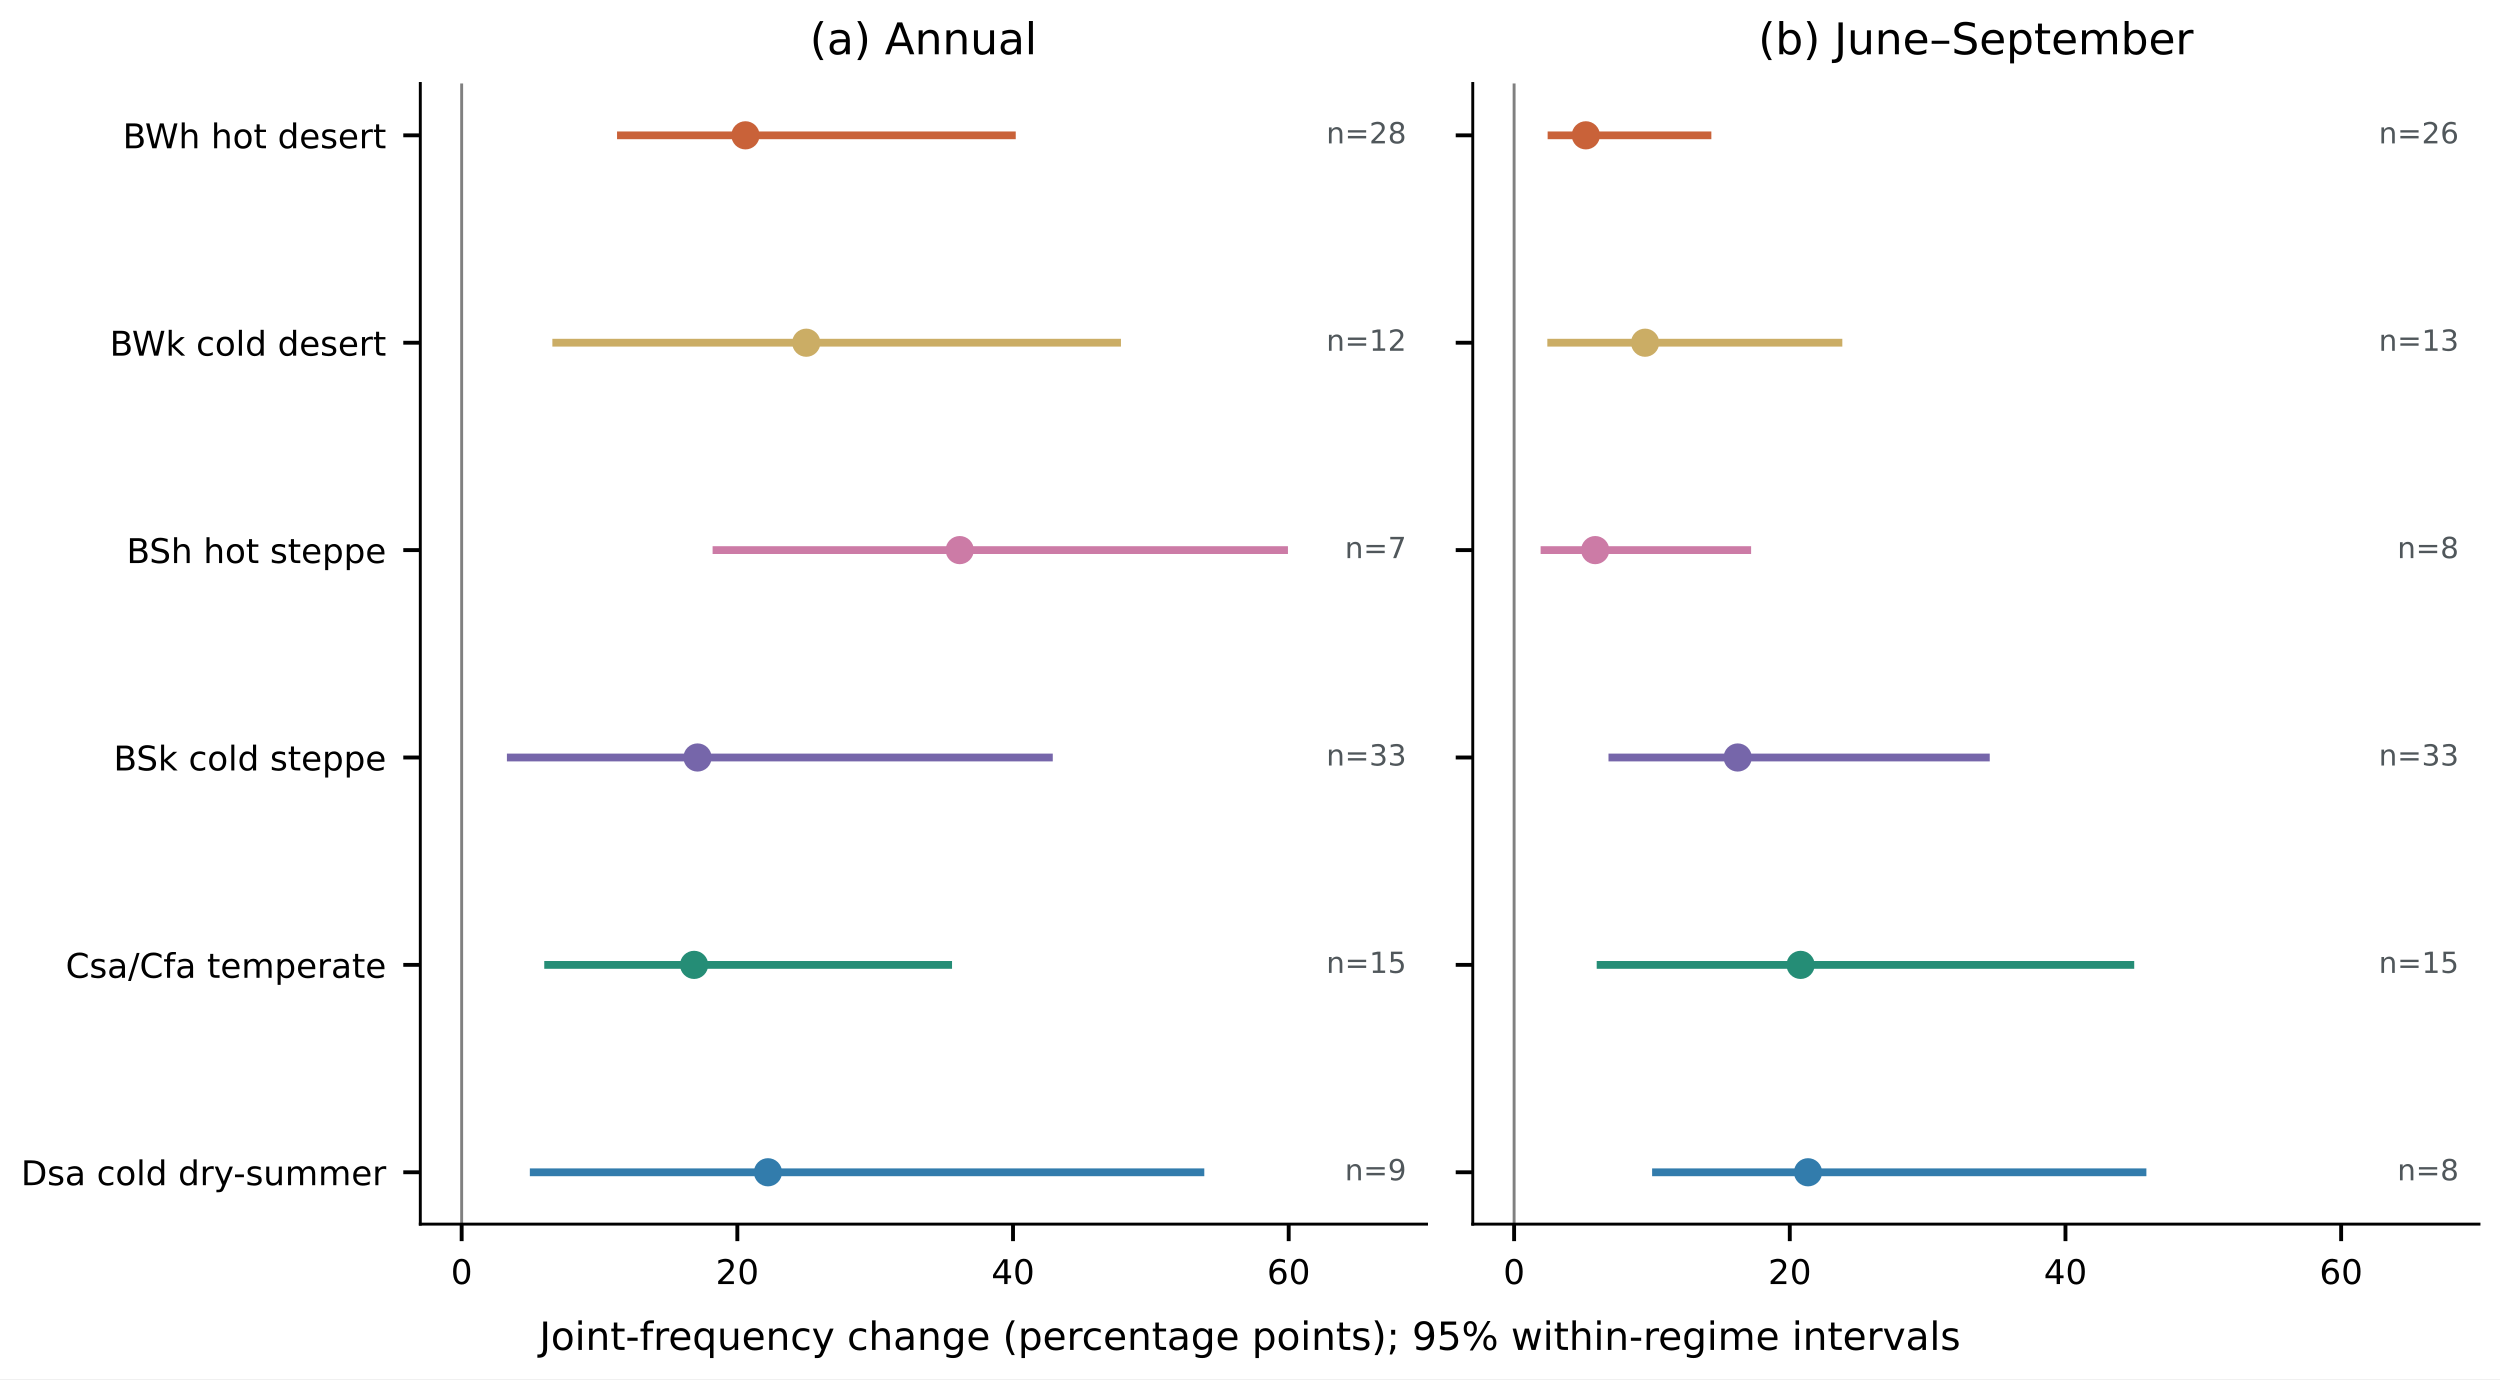
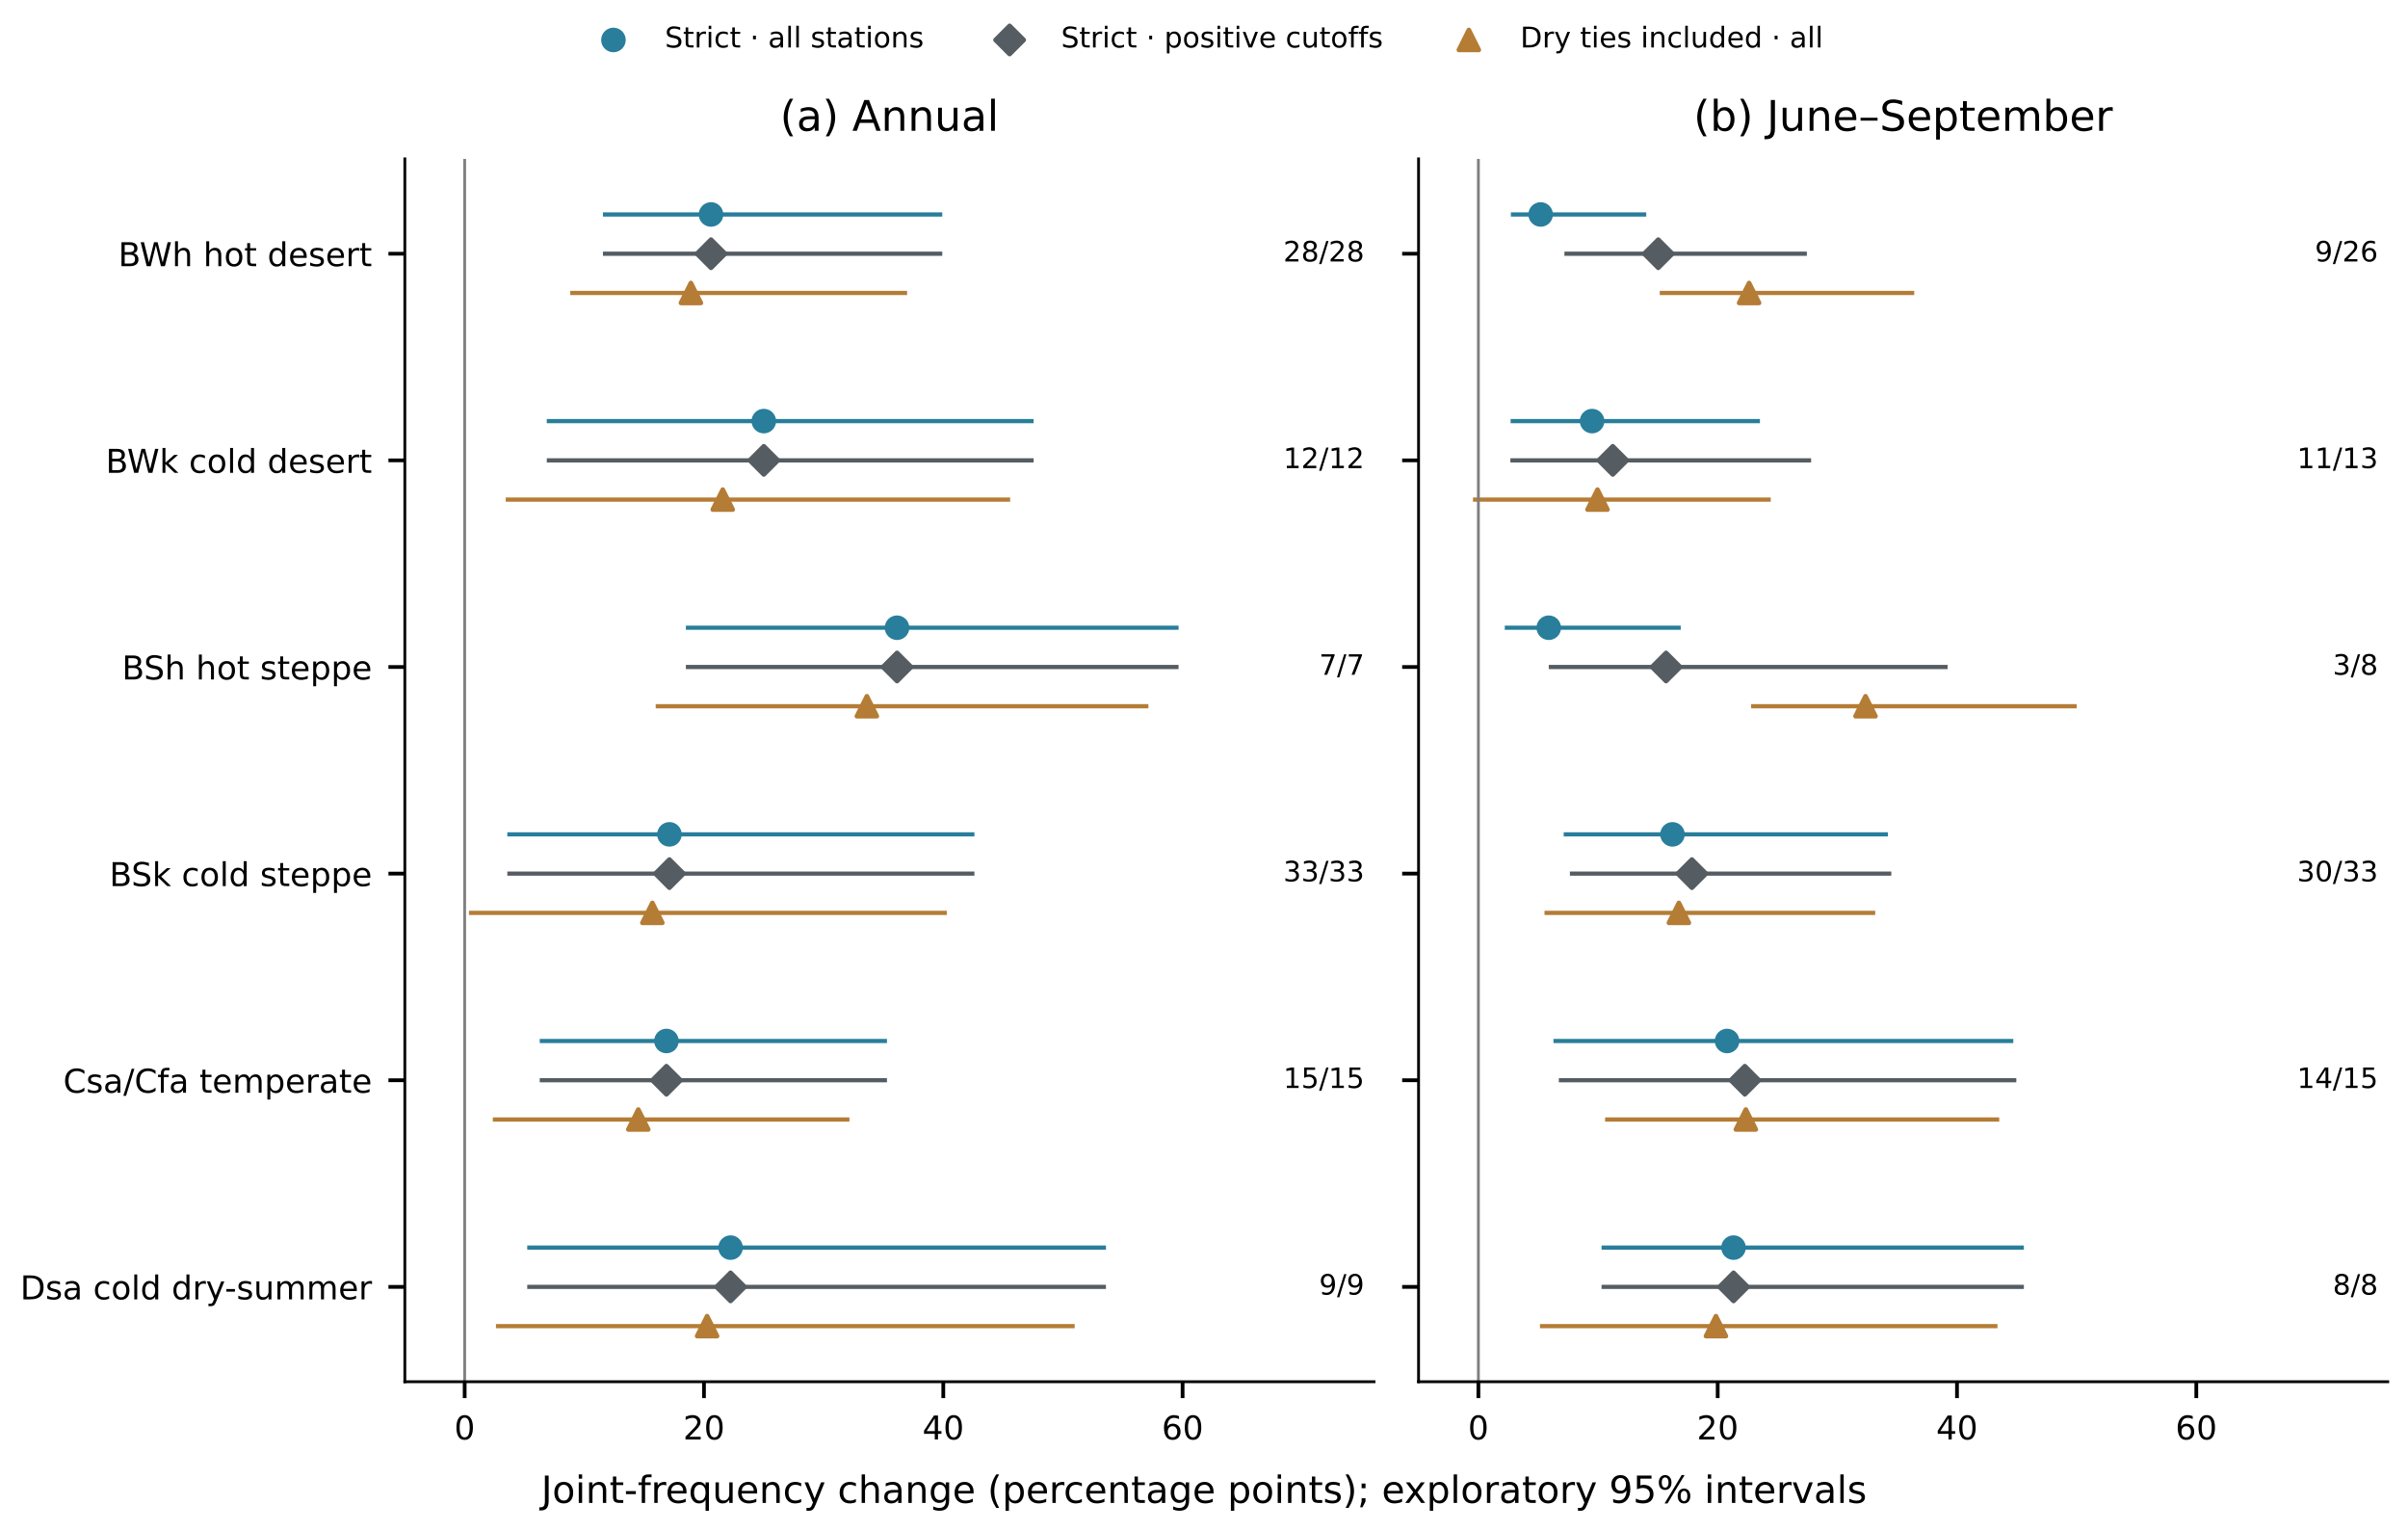
- <svg xmlns="http://www.w3.org/2000/svg" xmlns:xlink="http://www.w3.org/1999/xlink" width="513.84pt" height="283.44pt" viewBox="0 0 513.84 283.44" version="1.1">
+ <svg xmlns="http://www.w3.org/2000/svg" xmlns:xlink="http://www.w3.org/1999/xlink" width="513.84pt" height="326.59pt" viewBox="0 0 513.84 326.59" version="1.1">
  <defs>
    <style type="text/css">*{stroke-linejoin: round; stroke-linecap: butt}</style>
  </defs>
  <g id="figure_1">
    <g id="patch_1">
-       <path d="M -0 283.44  L 513.84 283.44  L 513.84 0  L -0 0  z " style="fill: #ffffff" />
+       <path d="M -0 326.59  L 513.84 326.59  L 513.84 0  L -0 0  z " style="fill: #ffffff" />
    </g>
    <g id="axes_1">
      <g id="patch_2">
-         <path d="M 86.388 251.602  L 293.204 251.602  L 293.204 17.159  L 86.388 17.159  z " style="fill: #ffffff" />
+         <path d="M 86.388 294.752  L 293.204 294.752  L 293.204 33.893  L 86.388 33.893  z " style="fill: #ffffff" />
      </g>
      <g id="PathCollection_1">
        <defs>
-           <path id="m302c57bee5" d="M 0 2.398  C 0.636 2.398 1.246 2.145 1.696 1.696  C 2.145 1.246 2.398 0.636 2.398 0  C 2.398 -0.636 2.145 -1.246 1.696 -1.696  C 1.246 -2.145 0.636 -2.398 0 -2.398  C -0.636 -2.398 -1.246 -2.145 -1.696 -1.696  C -2.145 -1.246 -2.398 -0.636 -2.398 0  C -2.398 0.636 -2.145 1.246 -1.696 1.696  C -1.246 2.145 -0.636 2.398 0 2.398  z " style="stroke: #c96239" />
+           <path id="m34d6e6fced" d="M 0 2.121  C 0.563 2.121 1.102 1.898 1.5 1.5  C 1.898 1.102 2.121 0.563 2.121 0  C 2.121 -0.563 1.898 -1.102 1.5 -1.5  C 1.102 -1.898 0.563 -2.121 0 -2.121  C -0.563 -2.121 -1.102 -1.898 -1.5 -1.5  C -1.898 -1.102 -2.121 -0.563 -2.121 0  C -2.121 0.563 -1.898 1.102 -1.5 1.5  C -1.102 1.898 -0.563 2.121 0 2.121  z " style="stroke: #287e9b" />
        </defs>
-         <g clip-path="url(#pc986648de3)">
-           <use xlink:href="#m302c57bee5" x="153.216" y="27.815" style="fill: #c96239; stroke: #c96239" />
+         <g clip-path="url(#pc67d922727)">
+           <use xlink:href="#m34d6e6fced" x="151.722" y="45.75" style="fill: #287e9b; stroke: #287e9b" />
+           <use xlink:href="#m34d6e6fced" x="162.987" y="89.829" style="fill: #287e9b; stroke: #287e9b" />
+           <use xlink:href="#m34d6e6fced" x="191.416" y="133.908" style="fill: #287e9b; stroke: #287e9b" />
+           <use xlink:href="#m34d6e6fced" x="142.847" y="177.987" style="fill: #287e9b; stroke: #287e9b" />
+           <use xlink:href="#m34d6e6fced" x="142.21" y="222.066" style="fill: #287e9b; stroke: #287e9b" />
+           <use xlink:href="#m34d6e6fced" x="155.894" y="266.145" style="fill: #287e9b; stroke: #287e9b" />
        </g>
      </g>
      <g id="PathCollection_2">
        <defs>
-           <path id="mbf505f22ba" d="M 0 2.398  C 0.636 2.398 1.246 2.145 1.696 1.696  C 2.145 1.246 2.398 0.636 2.398 0  C 2.398 -0.636 2.145 -1.246 1.696 -1.696  C 1.246 -2.145 0.636 -2.398 0 -2.398  C -0.636 -2.398 -1.246 -2.145 -1.696 -1.696  C -2.145 -1.246 -2.398 -0.636 -2.398 0  C -2.398 0.636 -2.145 1.246 -1.696 1.696  C -1.246 2.145 -0.636 2.398 0 2.398  z " style="stroke: #cbad65" />
+           <path id="m0c40dd2244" d="M 0 3  L 3 0  L 0 -3  L -3 0  z " style="stroke: #555d63" />
        </defs>
-         <g clip-path="url(#pc986648de3)">
-           <use xlink:href="#mbf505f22ba" x="165.715" y="70.441" style="fill: #cbad65; stroke: #cbad65" />
+         <g clip-path="url(#pc67d922727)">
+           <use xlink:href="#m0c40dd2244" x="151.722" y="54.125" style="fill: #555d63; stroke: #555d63" />
+           <use xlink:href="#m0c40dd2244" x="162.987" y="98.204" style="fill: #555d63; stroke: #555d63" />
+           <use xlink:href="#m0c40dd2244" x="191.416" y="142.283" style="fill: #555d63; stroke: #555d63" />
+           <use xlink:href="#m0c40dd2244" x="142.847" y="186.362" style="fill: #555d63; stroke: #555d63" />
+           <use xlink:href="#m0c40dd2244" x="142.21" y="230.441" style="fill: #555d63; stroke: #555d63" />
+           <use xlink:href="#m0c40dd2244" x="155.894" y="274.52" style="fill: #555d63; stroke: #555d63" />
        </g>
      </g>
      <g id="PathCollection_3">
        <defs>
-           <path id="m1c1a7f10f1" d="M 0 2.398  C 0.636 2.398 1.246 2.145 1.696 1.696  C 2.145 1.246 2.398 0.636 2.398 0  C 2.398 -0.636 2.145 -1.246 1.696 -1.696  C 1.246 -2.145 0.636 -2.398 0 -2.398  C -0.636 -2.398 -1.246 -2.145 -1.696 -1.696  C -2.145 -1.246 -2.398 -0.636 -2.398 0  C -2.398 0.636 -2.145 1.246 -1.696 1.696  C -1.246 2.145 -0.636 2.398 0 2.398  z " style="stroke: #cc7ba6" />
+           <path id="m9d011acad7" d="M 0 -2.121  L -2.121 2.121  L 2.121 2.121  z " style="stroke: #b47c35" />
        </defs>
-         <g clip-path="url(#pc986648de3)">
-           <use xlink:href="#m1c1a7f10f1" x="197.26" y="113.067" style="fill: #cc7ba6; stroke: #cc7ba6" />
-         </g>
-       </g>
-       <g id="PathCollection_4">
-         <defs>
-           <path id="md62e449d95" d="M 0 2.398  C 0.636 2.398 1.246 2.145 1.696 1.696  C 2.145 1.246 2.398 0.636 2.398 0  C 2.398 -0.636 2.145 -1.246 1.696 -1.696  C 1.246 -2.145 0.636 -2.398 0 -2.398  C -0.636 -2.398 -1.246 -2.145 -1.696 -1.696  C -2.145 -1.246 -2.398 -0.636 -2.398 0  C -2.398 0.636 -2.145 1.246 -1.696 1.696  C -1.246 2.145 -0.636 2.398 0 2.398  z " style="stroke: #7666aa" />
-         </defs>
-         <g clip-path="url(#pc986648de3)">
-           <use xlink:href="#md62e449d95" x="143.368" y="155.693" style="fill: #7666aa; stroke: #7666aa" />
-         </g>
-       </g>
-       <g id="PathCollection_5">
-         <defs>
-           <path id="mf83100216e" d="M 0 2.398  C 0.636 2.398 1.246 2.145 1.696 1.696  C 2.145 1.246 2.398 0.636 2.398 0  C 2.398 -0.636 2.145 -1.246 1.696 -1.696  C 1.246 -2.145 0.636 -2.398 0 -2.398  C -0.636 -2.398 -1.246 -2.145 -1.696 -1.696  C -2.145 -1.246 -2.398 -0.636 -2.398 0  C -2.398 0.636 -2.145 1.246 -1.696 1.696  C -1.246 2.145 -0.636 2.398 0 2.398  z " style="stroke: #258d76" />
-         </defs>
-         <g clip-path="url(#pc986648de3)">
-           <use xlink:href="#mf83100216e" x="142.661" y="198.319" style="fill: #258d76; stroke: #258d76" />
-         </g>
-       </g>
-       <g id="PathCollection_6">
-         <defs>
-           <path id="m0a6ababbd2" d="M 0 2.398  C 0.636 2.398 1.246 2.145 1.696 1.696  C 2.145 1.246 2.398 0.636 2.398 0  C 2.398 -0.636 2.145 -1.246 1.696 -1.696  C 1.246 -2.145 0.636 -2.398 0 -2.398  C -0.636 -2.398 -1.246 -2.145 -1.696 -1.696  C -2.145 -1.246 -2.398 -0.636 -2.398 0  C -2.398 0.636 -2.145 1.246 -1.696 1.696  C -1.246 2.145 -0.636 2.398 0 2.398  z " style="stroke: #327cac" />
-         </defs>
-         <g clip-path="url(#pc986648de3)">
-           <use xlink:href="#m0a6ababbd2" x="157.845" y="240.945" style="fill: #327cac; stroke: #327cac" />
+         <g clip-path="url(#pc67d922727)">
+           <use xlink:href="#m9d011acad7" x="147.431" y="62.5" style="fill: #b47c35; stroke: #b47c35" />
+           <use xlink:href="#m9d011acad7" x="154.225" y="106.579" style="fill: #b47c35; stroke: #b47c35" />
+           <use xlink:href="#m9d011acad7" x="184.979" y="150.658" style="fill: #b47c35; stroke: #b47c35" />
+           <use xlink:href="#m9d011acad7" x="139.206" y="194.737" style="fill: #b47c35; stroke: #b47c35" />
+           <use xlink:href="#m9d011acad7" x="136.202" y="238.816" style="fill: #b47c35; stroke: #b47c35" />
+           <use xlink:href="#m9d011acad7" x="150.888" y="282.895" style="fill: #b47c35; stroke: #b47c35" />
        </g>
      </g>
      <g id="matplotlib.axis_1">
        <g id="xtick_1">
          <g id="line2d_1">
            <defs>
-               <path id="m1529713e94" d="M 0 0  L 0 3.5  " style="stroke: #000000; stroke-width: 0.8" />
+               <path id="mae303f129d" d="M 0 0  L 0 3.5  " style="stroke: #000000; stroke-width: 0.8" />
            </defs>
            <g>
-               <use xlink:href="#m1529713e94" x="94.888" y="251.602" style="stroke: #000000; stroke-width: 0.8" />
+               <use xlink:href="#mae303f129d" x="99.155" y="294.752" style="stroke: #000000; stroke-width: 0.8" />
            </g>
          </g>
          <g id="text_1">
-             <text style="font-size: 7px; font-family: 'DejaVu Sans'; text-anchor: middle" x="94.888" y="263.921" transform="rotate(-0 94.8877 263.9208)">0</text>
+             <text style="font-size: 7px; font-family: 'DejaVu Sans'; text-anchor: middle" x="99.155" y="307.071" transform="rotate(-0 99.15481 307.071)">0</text>
          </g>
        </g>
        <g id="xtick_2">
          <g id="line2d_2">
            <g>
-               <use xlink:href="#m1529713e94" x="151.549" y="251.602" style="stroke: #000000; stroke-width: 0.8" />
+               <use xlink:href="#mae303f129d" x="150.22" y="294.752" style="stroke: #000000; stroke-width: 0.8" />
            </g>
          </g>
          <g id="text_2">
-             <text style="font-size: 7px; font-family: 'DejaVu Sans'; text-anchor: middle" x="151.549" y="263.921" transform="rotate(-0 151.5494 263.9208)">20</text>
+             <text style="font-size: 7px; font-family: 'DejaVu Sans'; text-anchor: middle" x="150.22" y="307.071" transform="rotate(-0 150.2203 307.071)">20</text>
          </g>
        </g>
        <g id="xtick_3">
          <g id="line2d_3">
            <g>
-               <use xlink:href="#m1529713e94" x="208.211" y="251.602" style="stroke: #000000; stroke-width: 0.8" />
+               <use xlink:href="#mae303f129d" x="201.286" y="294.752" style="stroke: #000000; stroke-width: 0.8" />
            </g>
          </g>
          <g id="text_3">
-             <text style="font-size: 7px; font-family: 'DejaVu Sans'; text-anchor: middle" x="208.211" y="263.921" transform="rotate(-0 208.2111 263.9208)">40</text>
+             <text style="font-size: 7px; font-family: 'DejaVu Sans'; text-anchor: middle" x="201.286" y="307.071" transform="rotate(-0 201.2858 307.071)">40</text>
          </g>
        </g>
        <g id="xtick_4">
          <g id="line2d_4">
            <g>
-               <use xlink:href="#m1529713e94" x="264.873" y="251.602" style="stroke: #000000; stroke-width: 0.8" />
+               <use xlink:href="#mae303f129d" x="252.351" y="294.752" style="stroke: #000000; stroke-width: 0.8" />
            </g>
          </g>
          <g id="text_4">
-             <text style="font-size: 7px; font-family: 'DejaVu Sans'; text-anchor: middle" x="264.873" y="263.921" transform="rotate(-0 264.8729 263.9208)">60</text>
+             <text style="font-size: 7px; font-family: 'DejaVu Sans'; text-anchor: middle" x="252.351" y="307.071" transform="rotate(-0 252.3513 307.071)">60</text>
          </g>
        </g>
      </g>
      <g id="matplotlib.axis_2">
        <g id="ytick_1">
          <g id="line2d_5">
            <defs>
-               <path id="m67d0037ab6" d="M 0 0  L -3.5 0  " style="stroke: #000000; stroke-width: 0.8" />
+               <path id="m3157d9defe" d="M 0 0  L -3.5 0  " style="stroke: #000000; stroke-width: 0.8" />
            </defs>
            <g>
-               <use xlink:href="#m67d0037ab6" x="86.388" y="27.815" style="stroke: #000000; stroke-width: 0.8" />
+               <use xlink:href="#m3157d9defe" x="86.388" y="54.125" style="stroke: #000000; stroke-width: 0.8" />
            </g>
          </g>
          <g id="text_5">
-             <text style="font-size: 7px; font-family: 'DejaVu Sans'; text-anchor: end" x="79.388" y="30.475" transform="rotate(-0 79.38844 30.47456)">BWh hot desert</text>
+             <text style="font-size: 7px; font-family: 'DejaVu Sans'; text-anchor: end" x="79.388" y="56.785" transform="rotate(-0 79.38844 56.78465)">BWh hot desert</text>
          </g>
        </g>
        <g id="ytick_2">
          <g id="line2d_6">
            <g>
-               <use xlink:href="#m67d0037ab6" x="86.388" y="70.441" style="stroke: #000000; stroke-width: 0.8" />
+               <use xlink:href="#m3157d9defe" x="86.388" y="98.204" style="stroke: #000000; stroke-width: 0.8" />
            </g>
          </g>
          <g id="text_6">
-             <text style="font-size: 7px; font-family: 'DejaVu Sans'; text-anchor: end" x="79.388" y="73.101" transform="rotate(-0 79.38844 73.10061)">BWk cold desert</text>
+             <text style="font-size: 7px; font-family: 'DejaVu Sans'; text-anchor: end" x="79.388" y="100.864" transform="rotate(-0 79.38844 100.8636)">BWk cold desert</text>
          </g>
        </g>
        <g id="ytick_3">
          <g id="line2d_7">
            <g>
-               <use xlink:href="#m67d0037ab6" x="86.388" y="113.067" style="stroke: #000000; stroke-width: 0.8" />
+               <use xlink:href="#m3157d9defe" x="86.388" y="142.283" style="stroke: #000000; stroke-width: 0.8" />
            </g>
          </g>
          <g id="text_7">
-             <text style="font-size: 7px; font-family: 'DejaVu Sans'; text-anchor: end" x="79.388" y="115.727" transform="rotate(-0 79.38844 115.7267)">BSh hot steppe</text>
+             <text style="font-size: 7px; font-family: 'DejaVu Sans'; text-anchor: end" x="79.388" y="144.943" transform="rotate(-0 79.38844 144.9425)">BSh hot steppe</text>
          </g>
        </g>
        <g id="ytick_4">
          <g id="line2d_8">
            <g>
-               <use xlink:href="#m67d0037ab6" x="86.388" y="155.693" style="stroke: #000000; stroke-width: 0.8" />
+               <use xlink:href="#m3157d9defe" x="86.388" y="186.362" style="stroke: #000000; stroke-width: 0.8" />
            </g>
          </g>
          <g id="text_8">
-             <text style="font-size: 7px; font-family: 'DejaVu Sans'; text-anchor: end" x="79.388" y="158.353" transform="rotate(-0 79.38844 158.3527)">BSk cold steppe</text>
+             <text style="font-size: 7px; font-family: 'DejaVu Sans'; text-anchor: end" x="79.388" y="189.021" transform="rotate(-0 79.38844 189.0215)">BSk cold steppe</text>
          </g>
        </g>
        <g id="ytick_5">
          <g id="line2d_9">
            <g>
-               <use xlink:href="#m67d0037ab6" x="86.388" y="198.319" style="stroke: #000000; stroke-width: 0.8" />
+               <use xlink:href="#m3157d9defe" x="86.388" y="230.441" style="stroke: #000000; stroke-width: 0.8" />
            </g>
          </g>
          <g id="text_9">
-             <text style="font-size: 7px; font-family: 'DejaVu Sans'; text-anchor: end" x="79.388" y="200.979" transform="rotate(-0 79.38844 200.9787)">Csa/Cfa temperate</text>
+             <text style="font-size: 7px; font-family: 'DejaVu Sans'; text-anchor: end" x="79.388" y="233.1" transform="rotate(-0 79.38844 233.1004)">Csa/Cfa temperate</text>
          </g>
        </g>
        <g id="ytick_6">
          <g id="line2d_10">
            <g>
-               <use xlink:href="#m67d0037ab6" x="86.388" y="240.945" style="stroke: #000000; stroke-width: 0.8" />
+               <use xlink:href="#m3157d9defe" x="86.388" y="274.52" style="stroke: #000000; stroke-width: 0.8" />
            </g>
          </g>
          <g id="text_10">
-             <text style="font-size: 7px; font-family: 'DejaVu Sans'; text-anchor: end" x="79.388" y="243.605" transform="rotate(-0 79.38844 243.6048)">Dsa cold dry-summer</text>
-           </g>
-         </g>
+             <text style="font-size: 7px; font-family: 'DejaVu Sans'; text-anchor: end" x="79.388" y="277.179" transform="rotate(-0 79.38844 277.1793)">Dsa cold dry-summer</text>
+           </g>
+         </g>
+       </g>
+       <g id="LineCollection_1">
+         <path d="M 128.657 45.75  L 201.071 45.75  " clip-path="url(#pc67d922727)" style="fill: none; stroke: #287e9b; stroke-width: 0.9" />
+         <path d="M 116.677 89.829  L 220.561 89.829  " clip-path="url(#pc67d922727)" style="fill: none; stroke: #287e9b; stroke-width: 0.9" />
+         <path d="M 146.358 133.908  L 251.493 133.908  " clip-path="url(#pc67d922727)" style="fill: none; stroke: #287e9b; stroke-width: 0.9" />
+         <path d="M 108.257 177.987  L 207.931 177.987  " clip-path="url(#pc67d922727)" style="fill: none; stroke: #287e9b; stroke-width: 0.9" />
+         <path d="M 115.175 222.066  L 189.27 222.066  " clip-path="url(#pc67d922727)" style="fill: none; stroke: #287e9b; stroke-width: 0.9" />
+         <path d="M 112.505 266.145  L 235.997 266.145  " clip-path="url(#pc67d922727)" style="fill: none; stroke: #287e9b; stroke-width: 0.9" />
+       </g>
+       <g id="LineCollection_2">
+         <path d="M 128.657 54.125  L 201.071 54.125  " clip-path="url(#pc67d922727)" style="fill: none; stroke: #555d63; stroke-width: 0.9" />
+         <path d="M 116.677 98.204  L 220.561 98.204  " clip-path="url(#pc67d922727)" style="fill: none; stroke: #555d63; stroke-width: 0.9" />
+         <path d="M 146.358 142.283  L 251.493 142.283  " clip-path="url(#pc67d922727)" style="fill: none; stroke: #555d63; stroke-width: 0.9" />
+         <path d="M 108.257 186.362  L 207.931 186.362  " clip-path="url(#pc67d922727)" style="fill: none; stroke: #555d63; stroke-width: 0.9" />
+         <path d="M 115.175 230.441  L 189.27 230.441  " clip-path="url(#pc67d922727)" style="fill: none; stroke: #555d63; stroke-width: 0.9" />
+         <path d="M 112.505 274.52  L 235.997 274.52  " clip-path="url(#pc67d922727)" style="fill: none; stroke: #555d63; stroke-width: 0.9" />
+       </g>
+       <g id="LineCollection_3">
+         <path d="M 121.684 62.5  L 193.562 62.5  " clip-path="url(#pc67d922727)" style="fill: none; stroke: #b47c35; stroke-width: 0.9" />
+         <path d="M 107.916 106.579  L 215.554 106.579  " clip-path="url(#pc67d922727)" style="fill: none; stroke: #b47c35; stroke-width: 0.9" />
+         <path d="M 139.921 150.658  L 245.056 150.658  " clip-path="url(#pc67d922727)" style="fill: none; stroke: #b47c35; stroke-width: 0.9" />
+         <path d="M 100.065 194.737  L 202.037 194.737  " clip-path="url(#pc67d922727)" style="fill: none; stroke: #b47c35; stroke-width: 0.9" />
+         <path d="M 105.163 238.816  L 181.26 238.816  " clip-path="url(#pc67d922727)" style="fill: none; stroke: #b47c35; stroke-width: 0.9" />
+         <path d="M 105.83 282.895  L 229.322 282.895  " clip-path="url(#pc67d922727)" style="fill: none; stroke: #b47c35; stroke-width: 0.9" />
      </g>
      <g id="line2d_11">
-         <path d="M 127.623 27.815  L 207.973 27.815  " clip-path="url(#pc986648de3)" style="fill: none; stroke: #c96239; stroke-width: 1.6; stroke-linecap: square" />
-       </g>
-       <g id="line2d_12">
-         <path d="M 114.33 70.441  L 229.598 70.441  " clip-path="url(#pc986648de3)" style="fill: none; stroke: #cbad65; stroke-width: 1.6; stroke-linecap: square" />
-       </g>
-       <g id="line2d_13">
-         <path d="M 147.264 113.067  L 263.921 113.067  " clip-path="url(#pc986648de3)" style="fill: none; stroke: #cc7ba6; stroke-width: 1.6; stroke-linecap: square" />
-       </g>
-       <g id="line2d_14">
-         <path d="M 104.988 155.693  L 215.584 155.693  " clip-path="url(#pc986648de3)" style="fill: none; stroke: #7666aa; stroke-width: 1.6; stroke-linecap: square" />
-       </g>
-       <g id="line2d_15">
-         <path d="M 112.664 198.319  L 194.879 198.319  " clip-path="url(#pc986648de3)" style="fill: none; stroke: #258d76; stroke-width: 1.6; stroke-linecap: square" />
-       </g>
-       <g id="line2d_16">
-         <path d="M 109.701 240.945  L 246.726 240.945  " clip-path="url(#pc986648de3)" style="fill: none; stroke: #327cac; stroke-width: 1.6; stroke-linecap: square" />
-       </g>
-       <g id="line2d_17">
-         <path d="M 94.888 251.602  L 94.888 17.159  " clip-path="url(#pc986648de3)" style="fill: none; stroke: #808080; stroke-width: 0.6; stroke-linecap: square" />
+         <path d="M 99.155 294.752  L 99.155 33.893  " clip-path="url(#pc67d922727)" style="fill: none; stroke: #808080; stroke-width: 0.6; stroke-linecap: square" />
      </g>
      <g id="patch_3">
-         <path d="M 86.388 251.602  L 86.388 17.159  " style="fill: none; stroke: #000000; stroke-width: 0.6; stroke-linejoin: miter; stroke-linecap: square" />
+         <path d="M 86.388 294.752  L 86.388 33.893  " style="fill: none; stroke: #000000; stroke-width: 0.6; stroke-linejoin: miter; stroke-linecap: square" />
      </g>
      <g id="patch_4">
-         <path d="M 86.388 251.602  L 293.204 251.602  " style="fill: none; stroke: #000000; stroke-width: 0.6; stroke-linejoin: miter; stroke-linecap: square" />
+         <path d="M 86.388 294.752  L 293.204 294.752  " style="fill: none; stroke: #000000; stroke-width: 0.6; stroke-linejoin: miter; stroke-linecap: square" />
      </g>
      <g id="text_11">
-         <text style="font-size: 6px; font-family: 'DejaVu Sans'; text-anchor: end; fill: #50575b" x="289.067" y="29.471" transform="rotate(-0 289.0674 29.47073)">n=28</text>
+         <text style="font-size: 6px; font-family: 'DejaVu Sans'; text-anchor: end" x="291.136" y="55.781" transform="rotate(-0 291.1356 55.78083)">28/28</text>
      </g>
      <g id="text_12">
-         <text style="font-size: 6px; font-family: 'DejaVu Sans'; text-anchor: end; fill: #50575b" x="289.067" y="72.097" transform="rotate(-0 289.0674 72.09678)">n=12</text>
+         <text style="font-size: 6px; font-family: 'DejaVu Sans'; text-anchor: end" x="291.136" y="99.86" transform="rotate(-0 291.1356 99.85976)">12/12</text>
      </g>
      <g id="text_13">
-         <text style="font-size: 6px; font-family: 'DejaVu Sans'; text-anchor: end; fill: #50575b" x="289.067" y="114.723" transform="rotate(-0 289.0674 114.7228)">n=7</text>
+         <text style="font-size: 6px; font-family: 'DejaVu Sans'; text-anchor: end" x="291.136" y="143.939" transform="rotate(-0 291.1356 143.9387)">7/7</text>
      </g>
      <g id="text_14">
-         <text style="font-size: 6px; font-family: 'DejaVu Sans'; text-anchor: end; fill: #50575b" x="289.067" y="157.349" transform="rotate(-0 289.0674 157.3489)">n=33</text>
+         <text style="font-size: 6px; font-family: 'DejaVu Sans'; text-anchor: end" x="291.136" y="188.018" transform="rotate(-0 291.1356 188.0176)">33/33</text>
      </g>
      <g id="text_15">
-         <text style="font-size: 6px; font-family: 'DejaVu Sans'; text-anchor: end; fill: #50575b" x="289.067" y="199.975" transform="rotate(-0 289.0674 199.9749)">n=15</text>
+         <text style="font-size: 6px; font-family: 'DejaVu Sans'; text-anchor: end" x="291.136" y="232.097" transform="rotate(-0 291.1356 232.0966)">15/15</text>
      </g>
      <g id="text_16">
-         <text style="font-size: 6px; font-family: 'DejaVu Sans'; text-anchor: end; fill: #50575b" x="289.067" y="242.601" transform="rotate(-0 289.0674 242.601)">n=9</text>
+         <text style="font-size: 6px; font-family: 'DejaVu Sans'; text-anchor: end" x="291.136" y="276.175" transform="rotate(-0 291.1356 276.1755)">9/9</text>
      </g>
      <g id="text_17">
-         <text style="font-size: 9px; font-family: 'DejaVu Sans'; text-anchor: middle" x="189.796" y="11.159" transform="rotate(-0 189.7961 11.15859)">(a) Annual</text>
+         <text style="font-size: 9px; font-family: 'DejaVu Sans'; text-anchor: middle" x="189.796" y="27.893" transform="rotate(-0 189.7961 27.89297)">(a) Annual</text>
      </g>
    </g>
    <g id="axes_2">
      <g id="patch_5">
-         <path d="M 302.704 251.602  L 509.52 251.602  L 509.52 17.159  L 302.704 17.159  z " style="fill: #ffffff" />
-       </g>
-       <g id="PathCollection_7">
-         <g clip-path="url(#p66cfeb9c67)">
-           <use xlink:href="#m302c57bee5" x="325.946" y="27.815" style="fill: #c96239; stroke: #c96239" />
-         </g>
-       </g>
-       <g id="PathCollection_8">
-         <g clip-path="url(#p66cfeb9c67)">
-           <use xlink:href="#mbf505f22ba" x="338.124" y="70.441" style="fill: #cbad65; stroke: #cbad65" />
-         </g>
-       </g>
-       <g id="PathCollection_9">
-         <g clip-path="url(#p66cfeb9c67)">
-           <use xlink:href="#m1c1a7f10f1" x="327.869" y="113.067" style="fill: #cc7ba6; stroke: #cc7ba6" />
-         </g>
-       </g>
-       <g id="PathCollection_10">
-         <g clip-path="url(#p66cfeb9c67)">
-           <use xlink:href="#md62e449d95" x="357.159" y="155.693" style="fill: #7666aa; stroke: #7666aa" />
-         </g>
-       </g>
-       <g id="PathCollection_11">
-         <g clip-path="url(#p66cfeb9c67)">
-           <use xlink:href="#mf83100216e" x="370.087" y="198.319" style="fill: #258d76; stroke: #258d76" />
-         </g>
-       </g>
-       <g id="PathCollection_12">
-         <g clip-path="url(#p66cfeb9c67)">
-           <use xlink:href="#m0a6ababbd2" x="371.615" y="240.945" style="fill: #327cac; stroke: #327cac" />
+         <path d="M 302.704 294.752  L 509.52 294.752  L 509.52 33.893  L 302.704 33.893  z " style="fill: #ffffff" />
+       </g>
+       <g id="PathCollection_4">
+         <g clip-path="url(#p15d65baadd)">
+           <use xlink:href="#m34d6e6fced" x="328.757" y="45.75" style="fill: #287e9b; stroke: #287e9b" />
+           <use xlink:href="#m34d6e6fced" x="339.732" y="89.829" style="fill: #287e9b; stroke: #287e9b" />
+           <use xlink:href="#m34d6e6fced" x="330.49" y="133.908" style="fill: #287e9b; stroke: #287e9b" />
+           <use xlink:href="#m34d6e6fced" x="356.887" y="177.987" style="fill: #287e9b; stroke: #287e9b" />
+           <use xlink:href="#m34d6e6fced" x="368.539" y="222.066" style="fill: #287e9b; stroke: #287e9b" />
+           <use xlink:href="#m34d6e6fced" x="369.915" y="266.145" style="fill: #287e9b; stroke: #287e9b" />
+         </g>
+       </g>
+       <g id="PathCollection_5">
+         <g clip-path="url(#p15d65baadd)">
+           <use xlink:href="#m0c40dd2244" x="353.853" y="54.125" style="fill: #555d63; stroke: #555d63" />
+           <use xlink:href="#m0c40dd2244" x="344.144" y="98.204" style="fill: #555d63; stroke: #555d63" />
+           <use xlink:href="#m0c40dd2244" x="355.522" y="142.283" style="fill: #555d63; stroke: #555d63" />
+           <use xlink:href="#m0c40dd2244" x="361.029" y="186.362" style="fill: #555d63; stroke: #555d63" />
+           <use xlink:href="#m0c40dd2244" x="372.329" y="230.441" style="fill: #555d63; stroke: #555d63" />
+           <use xlink:href="#m0c40dd2244" x="369.915" y="274.52" style="fill: #555d63; stroke: #555d63" />
+         </g>
+       </g>
+       <g id="PathCollection_6">
+         <g clip-path="url(#p15d65baadd)">
+           <use xlink:href="#m9d011acad7" x="373.237" y="62.5" style="fill: #b47c35; stroke: #b47c35" />
+           <use xlink:href="#m9d011acad7" x="340.888" y="106.579" style="fill: #b47c35; stroke: #b47c35" />
+           <use xlink:href="#m9d011acad7" x="398.077" y="150.658" style="fill: #b47c35; stroke: #b47c35" />
+           <use xlink:href="#m9d011acad7" x="358.253" y="194.737" style="fill: #b47c35; stroke: #b47c35" />
+           <use xlink:href="#m9d011acad7" x="372.544" y="238.816" style="fill: #b47c35; stroke: #b47c35" />
+           <use xlink:href="#m9d011acad7" x="366.161" y="282.895" style="fill: #b47c35; stroke: #b47c35" />
        </g>
      </g>
      <g id="matplotlib.axis_3">
        <g id="xtick_5">
-           <g id="line2d_18">
-             <g>
-               <use xlink:href="#m1529713e94" x="311.203" y="251.602" style="stroke: #000000; stroke-width: 0.8" />
+           <g id="line2d_12">
+             <g>
+               <use xlink:href="#mae303f129d" x="315.471" y="294.752" style="stroke: #000000; stroke-width: 0.8" />
            </g>
          </g>
          <g id="text_18">
-             <text style="font-size: 7px; font-family: 'DejaVu Sans'; text-anchor: middle" x="311.203" y="263.921" transform="rotate(-0 311.2035 263.9208)">0</text>
+             <text style="font-size: 7px; font-family: 'DejaVu Sans'; text-anchor: middle" x="315.471" y="307.071" transform="rotate(-0 315.4706 307.071)">0</text>
          </g>
        </g>
        <g id="xtick_6">
-           <g id="line2d_19">
-             <g>
-               <use xlink:href="#m1529713e94" x="367.865" y="251.602" style="stroke: #000000; stroke-width: 0.8" />
+           <g id="line2d_13">
+             <g>
+               <use xlink:href="#mae303f129d" x="366.536" y="294.752" style="stroke: #000000; stroke-width: 0.8" />
            </g>
          </g>
          <g id="text_19">
-             <text style="font-size: 7px; font-family: 'DejaVu Sans'; text-anchor: middle" x="367.865" y="263.921" transform="rotate(-0 367.8652 263.9208)">20</text>
+             <text style="font-size: 7px; font-family: 'DejaVu Sans'; text-anchor: middle" x="366.536" y="307.071" transform="rotate(-0 366.5361 307.071)">20</text>
          </g>
        </g>
        <g id="xtick_7">
-           <g id="line2d_20">
-             <g>
-               <use xlink:href="#m1529713e94" x="424.527" y="251.602" style="stroke: #000000; stroke-width: 0.8" />
+           <g id="line2d_14">
+             <g>
+               <use xlink:href="#mae303f129d" x="417.602" y="294.752" style="stroke: #000000; stroke-width: 0.8" />
            </g>
          </g>
          <g id="text_20">
-             <text style="font-size: 7px; font-family: 'DejaVu Sans'; text-anchor: middle" x="424.527" y="263.921" transform="rotate(-0 424.5269 263.9208)">40</text>
+             <text style="font-size: 7px; font-family: 'DejaVu Sans'; text-anchor: middle" x="417.602" y="307.071" transform="rotate(-0 417.6016 307.071)">40</text>
          </g>
        </g>
        <g id="xtick_8">
-           <g id="line2d_21">
-             <g>
-               <use xlink:href="#m1529713e94" x="481.189" y="251.602" style="stroke: #000000; stroke-width: 0.8" />
+           <g id="line2d_15">
+             <g>
+               <use xlink:href="#mae303f129d" x="468.667" y="294.752" style="stroke: #000000; stroke-width: 0.8" />
            </g>
          </g>
          <g id="text_21">
-             <text style="font-size: 7px; font-family: 'DejaVu Sans'; text-anchor: middle" x="481.189" y="263.921" transform="rotate(-0 481.1887 263.9208)">60</text>
+             <text style="font-size: 7px; font-family: 'DejaVu Sans'; text-anchor: middle" x="468.667" y="307.071" transform="rotate(-0 468.6671 307.071)">60</text>
          </g>
        </g>
      </g>
      <g id="matplotlib.axis_4">
        <g id="ytick_7">
-           <g id="line2d_22">
-             <g>
-               <use xlink:href="#m67d0037ab6" x="302.704" y="27.815" style="stroke: #000000; stroke-width: 0.8" />
+           <g id="line2d_16">
+             <g>
+               <use xlink:href="#m3157d9defe" x="302.704" y="54.125" style="stroke: #000000; stroke-width: 0.8" />
            </g>
          </g>
        </g>
        <g id="ytick_8">
-           <g id="line2d_23">
-             <g>
-               <use xlink:href="#m67d0037ab6" x="302.704" y="70.441" style="stroke: #000000; stroke-width: 0.8" />
+           <g id="line2d_17">
+             <g>
+               <use xlink:href="#m3157d9defe" x="302.704" y="98.204" style="stroke: #000000; stroke-width: 0.8" />
            </g>
          </g>
        </g>
        <g id="ytick_9">
-           <g id="line2d_24">
-             <g>
-               <use xlink:href="#m67d0037ab6" x="302.704" y="113.067" style="stroke: #000000; stroke-width: 0.8" />
+           <g id="line2d_18">
+             <g>
+               <use xlink:href="#m3157d9defe" x="302.704" y="142.283" style="stroke: #000000; stroke-width: 0.8" />
            </g>
          </g>
        </g>
        <g id="ytick_10">
-           <g id="line2d_25">
-             <g>
-               <use xlink:href="#m67d0037ab6" x="302.704" y="155.693" style="stroke: #000000; stroke-width: 0.8" />
+           <g id="line2d_19">
+             <g>
+               <use xlink:href="#m3157d9defe" x="302.704" y="186.362" style="stroke: #000000; stroke-width: 0.8" />
            </g>
          </g>
        </g>
        <g id="ytick_11">
-           <g id="line2d_26">
-             <g>
-               <use xlink:href="#m67d0037ab6" x="302.704" y="198.319" style="stroke: #000000; stroke-width: 0.8" />
+           <g id="line2d_20">
+             <g>
+               <use xlink:href="#m3157d9defe" x="302.704" y="230.441" style="stroke: #000000; stroke-width: 0.8" />
            </g>
          </g>
        </g>
        <g id="ytick_12">
-           <g id="line2d_27">
-             <g>
-               <use xlink:href="#m67d0037ab6" x="302.704" y="240.945" style="stroke: #000000; stroke-width: 0.8" />
-             </g>
-           </g>
-         </g>
-       </g>
-       <g id="line2d_28">
-         <path d="M 318.895 27.815  L 350.944 27.815  " clip-path="url(#p66cfeb9c67)" style="fill: none; stroke: #c96239; stroke-width: 1.6; stroke-linecap: square" />
-       </g>
-       <g id="line2d_29">
-         <path d="M 318.831 70.441  L 377.864 70.441  " clip-path="url(#p66cfeb9c67)" style="fill: none; stroke: #cbad65; stroke-width: 1.6; stroke-linecap: square" />
-       </g>
-       <g id="line2d_30">
-         <path d="M 317.453 113.067  L 359.116 113.067  " clip-path="url(#p66cfeb9c67)" style="fill: none; stroke: #cc7ba6; stroke-width: 1.6; stroke-linecap: square" />
-       </g>
-       <g id="line2d_31">
-         <path d="M 331.404 155.693  L 408.165 155.693  " clip-path="url(#p66cfeb9c67)" style="fill: none; stroke: #7666aa; stroke-width: 1.6; stroke-linecap: square" />
-       </g>
-       <g id="line2d_32">
-         <path d="M 328.98 198.319  L 437.859 198.319  " clip-path="url(#p66cfeb9c67)" style="fill: none; stroke: #258d76; stroke-width: 1.6; stroke-linecap: square" />
-       </g>
-       <g id="line2d_33">
-         <path d="M 340.368 240.945  L 440.359 240.945  " clip-path="url(#p66cfeb9c67)" style="fill: none; stroke: #327cac; stroke-width: 1.6; stroke-linecap: square" />
-       </g>
-       <g id="line2d_34">
-         <path d="M 311.203 251.602  L 311.203 17.159  " clip-path="url(#p66cfeb9c67)" style="fill: none; stroke: #808080; stroke-width: 0.6; stroke-linecap: square" />
+           <g id="line2d_21">
+             <g>
+               <use xlink:href="#m3157d9defe" x="302.704" y="274.52" style="stroke: #000000; stroke-width: 0.8" />
+             </g>
+           </g>
+         </g>
+       </g>
+       <g id="LineCollection_4">
+         <path d="M 322.403 45.75  L 351.286 45.75  " clip-path="url(#p15d65baadd)" style="fill: none; stroke: #287e9b; stroke-width: 0.9" />
+         <path d="M 322.345 89.829  L 375.548 89.829  " clip-path="url(#p15d65baadd)" style="fill: none; stroke: #287e9b; stroke-width: 0.9" />
+         <path d="M 321.103 133.908  L 358.651 133.908  " clip-path="url(#p15d65baadd)" style="fill: none; stroke: #287e9b; stroke-width: 0.9" />
+         <path d="M 333.676 177.987  L 402.855 177.987  " clip-path="url(#p15d65baadd)" style="fill: none; stroke: #287e9b; stroke-width: 0.9" />
+         <path d="M 331.491 222.066  L 429.617 222.066  " clip-path="url(#p15d65baadd)" style="fill: none; stroke: #287e9b; stroke-width: 0.9" />
+         <path d="M 341.754 266.145  L 431.87 266.145  " clip-path="url(#p15d65baadd)" style="fill: none; stroke: #287e9b; stroke-width: 0.9" />
+       </g>
+       <g id="LineCollection_5">
+         <path d="M 333.827 54.125  L 385.561 54.125  " clip-path="url(#p15d65baadd)" style="fill: none; stroke: #555d63; stroke-width: 0.9" />
+         <path d="M 322.298 98.204  L 386.471 98.204  " clip-path="url(#p15d65baadd)" style="fill: none; stroke: #555d63; stroke-width: 0.9" />
+         <path d="M 330.49 142.283  L 415.599 142.283  " clip-path="url(#p15d65baadd)" style="fill: none; stroke: #555d63; stroke-width: 0.9" />
+         <path d="M 334.996 186.362  L 403.584 186.362  " clip-path="url(#p15d65baadd)" style="fill: none; stroke: #555d63; stroke-width: 0.9" />
+         <path d="M 332.635 230.441  L 430.261 230.441  " clip-path="url(#p15d65baadd)" style="fill: none; stroke: #555d63; stroke-width: 0.9" />
+         <path d="M 341.754 274.52  L 431.87 274.52  " clip-path="url(#p15d65baadd)" style="fill: none; stroke: #555d63; stroke-width: 0.9" />
+       </g>
+       <g id="LineCollection_6">
+         <path d="M 354.174 62.5  L 408.475 62.5  " clip-path="url(#p15d65baadd)" style="fill: none; stroke: #b47c35; stroke-width: 0.9" />
+         <path d="M 314.315 106.579  L 377.858 106.579  " clip-path="url(#p15d65baadd)" style="fill: none; stroke: #b47c35; stroke-width: 0.9" />
+         <path d="M 373.67 150.658  L 443.134 150.658  " clip-path="url(#p15d65baadd)" style="fill: none; stroke: #b47c35; stroke-width: 0.9" />
+         <path d="M 329.58 194.737  L 400.147 194.737  " clip-path="url(#p15d65baadd)" style="fill: none; stroke: #b47c35; stroke-width: 0.9" />
+         <path d="M 342.505 238.816  L 426.613 238.816  " clip-path="url(#p15d65baadd)" style="fill: none; stroke: #b47c35; stroke-width: 0.9" />
+         <path d="M 328.612 282.895  L 426.238 282.895  " clip-path="url(#p15d65baadd)" style="fill: none; stroke: #b47c35; stroke-width: 0.9" />
+       </g>
+       <g id="line2d_22">
+         <path d="M 315.471 294.752  L 315.471 33.893  " clip-path="url(#p15d65baadd)" style="fill: none; stroke: #808080; stroke-width: 0.6; stroke-linecap: square" />
      </g>
      <g id="patch_6">
-         <path d="M 302.704 251.602  L 302.704 17.159  " style="fill: none; stroke: #000000; stroke-width: 0.6; stroke-linejoin: miter; stroke-linecap: square" />
+         <path d="M 302.704 294.752  L 302.704 33.893  " style="fill: none; stroke: #000000; stroke-width: 0.6; stroke-linejoin: miter; stroke-linecap: square" />
      </g>
      <g id="patch_7">
-         <path d="M 302.704 251.602  L 509.52 251.602  " style="fill: none; stroke: #000000; stroke-width: 0.6; stroke-linejoin: miter; stroke-linecap: square" />
+         <path d="M 302.704 294.752  L 509.52 294.752  " style="fill: none; stroke: #000000; stroke-width: 0.6; stroke-linejoin: miter; stroke-linecap: square" />
      </g>
      <g id="text_22">
-         <text style="font-size: 6px; font-family: 'DejaVu Sans'; text-anchor: end; fill: #50575b" x="505.383" y="29.471" transform="rotate(-0 505.3832 29.47073)">n=26</text>
+         <text style="font-size: 6px; font-family: 'DejaVu Sans'; text-anchor: end" x="507.451" y="55.781" transform="rotate(-0 507.4514 55.78083)">9/26</text>
      </g>
      <g id="text_23">
-         <text style="font-size: 6px; font-family: 'DejaVu Sans'; text-anchor: end; fill: #50575b" x="505.383" y="72.097" transform="rotate(-0 505.3832 72.09678)">n=13</text>
+         <text style="font-size: 6px; font-family: 'DejaVu Sans'; text-anchor: end" x="507.451" y="99.86" transform="rotate(-0 507.4514 99.85976)">11/13</text>
      </g>
      <g id="text_24">
-         <text style="font-size: 6px; font-family: 'DejaVu Sans'; text-anchor: end; fill: #50575b" x="505.383" y="114.723" transform="rotate(-0 505.3832 114.7228)">n=8</text>
+         <text style="font-size: 6px; font-family: 'DejaVu Sans'; text-anchor: end" x="507.451" y="143.939" transform="rotate(-0 507.4514 143.9387)">3/8</text>
      </g>
      <g id="text_25">
-         <text style="font-size: 6px; font-family: 'DejaVu Sans'; text-anchor: end; fill: #50575b" x="505.383" y="157.349" transform="rotate(-0 505.3832 157.3489)">n=33</text>
+         <text style="font-size: 6px; font-family: 'DejaVu Sans'; text-anchor: end" x="507.451" y="188.018" transform="rotate(-0 507.4514 188.0176)">30/33</text>
      </g>
      <g id="text_26">
-         <text style="font-size: 6px; font-family: 'DejaVu Sans'; text-anchor: end; fill: #50575b" x="505.383" y="199.975" transform="rotate(-0 505.3832 199.9749)">n=15</text>
+         <text style="font-size: 6px; font-family: 'DejaVu Sans'; text-anchor: end" x="507.451" y="232.097" transform="rotate(-0 507.4514 232.0966)">14/15</text>
      </g>
      <g id="text_27">
-         <text style="font-size: 6px; font-family: 'DejaVu Sans'; text-anchor: end; fill: #50575b" x="505.383" y="242.601" transform="rotate(-0 505.3832 242.601)">n=8</text>
+         <text style="font-size: 6px; font-family: 'DejaVu Sans'; text-anchor: end" x="507.451" y="276.175" transform="rotate(-0 507.4514 276.1755)">8/8</text>
      </g>
      <g id="text_28">
-         <text style="font-size: 9px; font-family: 'DejaVu Sans'; text-anchor: middle" x="406.112" y="11.159" transform="rotate(-0 406.1119 11.15859)">(b) June–September</text>
+         <text style="font-size: 9px; font-family: 'DejaVu Sans'; text-anchor: middle" x="406.112" y="27.893" transform="rotate(-0 406.1119 27.89297)">(b) June–September</text>
      </g>
    </g>
    <g id="text_29">
-       <text style="font-size: 8px; font-family: 'DejaVu Sans'; text-anchor: middle" x="256.92" y="277.456" transform="rotate(-0 256.9198 277.4558)">Joint-frequency change (percentage points); 95% within-regime intervals</text>
+       <text style="font-size: 8px; font-family: 'DejaVu Sans'; text-anchor: middle" x="256.92" y="320.606" transform="rotate(-0 256.9198 320.606)">Joint-frequency change (percentage points); exploratory 95% intervals</text>
+     </g>
+     <g id="legend_1">
+       <g id="PathCollection_7">
+         <g>
+           <use xlink:href="#m34d6e6fced" x="130.9" y="8.524" style="fill: #287e9b; stroke: #287e9b" />
+         </g>
+       </g>
+       <g id="text_30">
+         <text style="font-size: 6.1px; font-family: 'DejaVu Sans'; text-anchor: start" x="141.88" y="10.125" transform="rotate(-0 141.88 10.12505)">Strict · all stations</text>
+       </g>
+       <g id="PathCollection_8">
+         <g>
+           <use xlink:href="#m0c40dd2244" x="215.443" y="8.524" style="fill: #555d63; stroke: #555d63" />
+         </g>
+       </g>
+       <g id="text_31">
+         <text style="font-size: 6.1px; font-family: 'DejaVu Sans'; text-anchor: start" x="226.423" y="10.125" transform="rotate(-0 226.4231 10.12505)">Strict · positive cutoffs</text>
+       </g>
+       <g id="PathCollection_9">
+         <g>
+           <use xlink:href="#m9d011acad7" x="313.433" y="8.524" style="fill: #b47c35; stroke: #b47c35" />
+         </g>
+       </g>
+       <g id="text_32">
+         <text style="font-size: 6.1px; font-family: 'DejaVu Sans'; text-anchor: start" x="324.413" y="10.125" transform="rotate(-0 324.4129 10.12505)">Dry ties included · all</text>
+       </g>
    </g>
  </g>
  <defs>
-     <clipPath id="pc986648de3">
-       <rect x="86.388" y="17.159" width="206.815" height="234.443" />
+     <clipPath id="pc67d922727">
+       <rect x="86.388" y="33.893" width="206.815" height="260.859" />
    </clipPath>
-     <clipPath id="p66cfeb9c67">
-       <rect x="302.704" y="17.159" width="206.815" height="234.443" />
+     <clipPath id="p15d65baadd">
+       <rect x="302.704" y="33.893" width="206.815" height="260.859" />
    </clipPath>
  </defs>
</svg>
